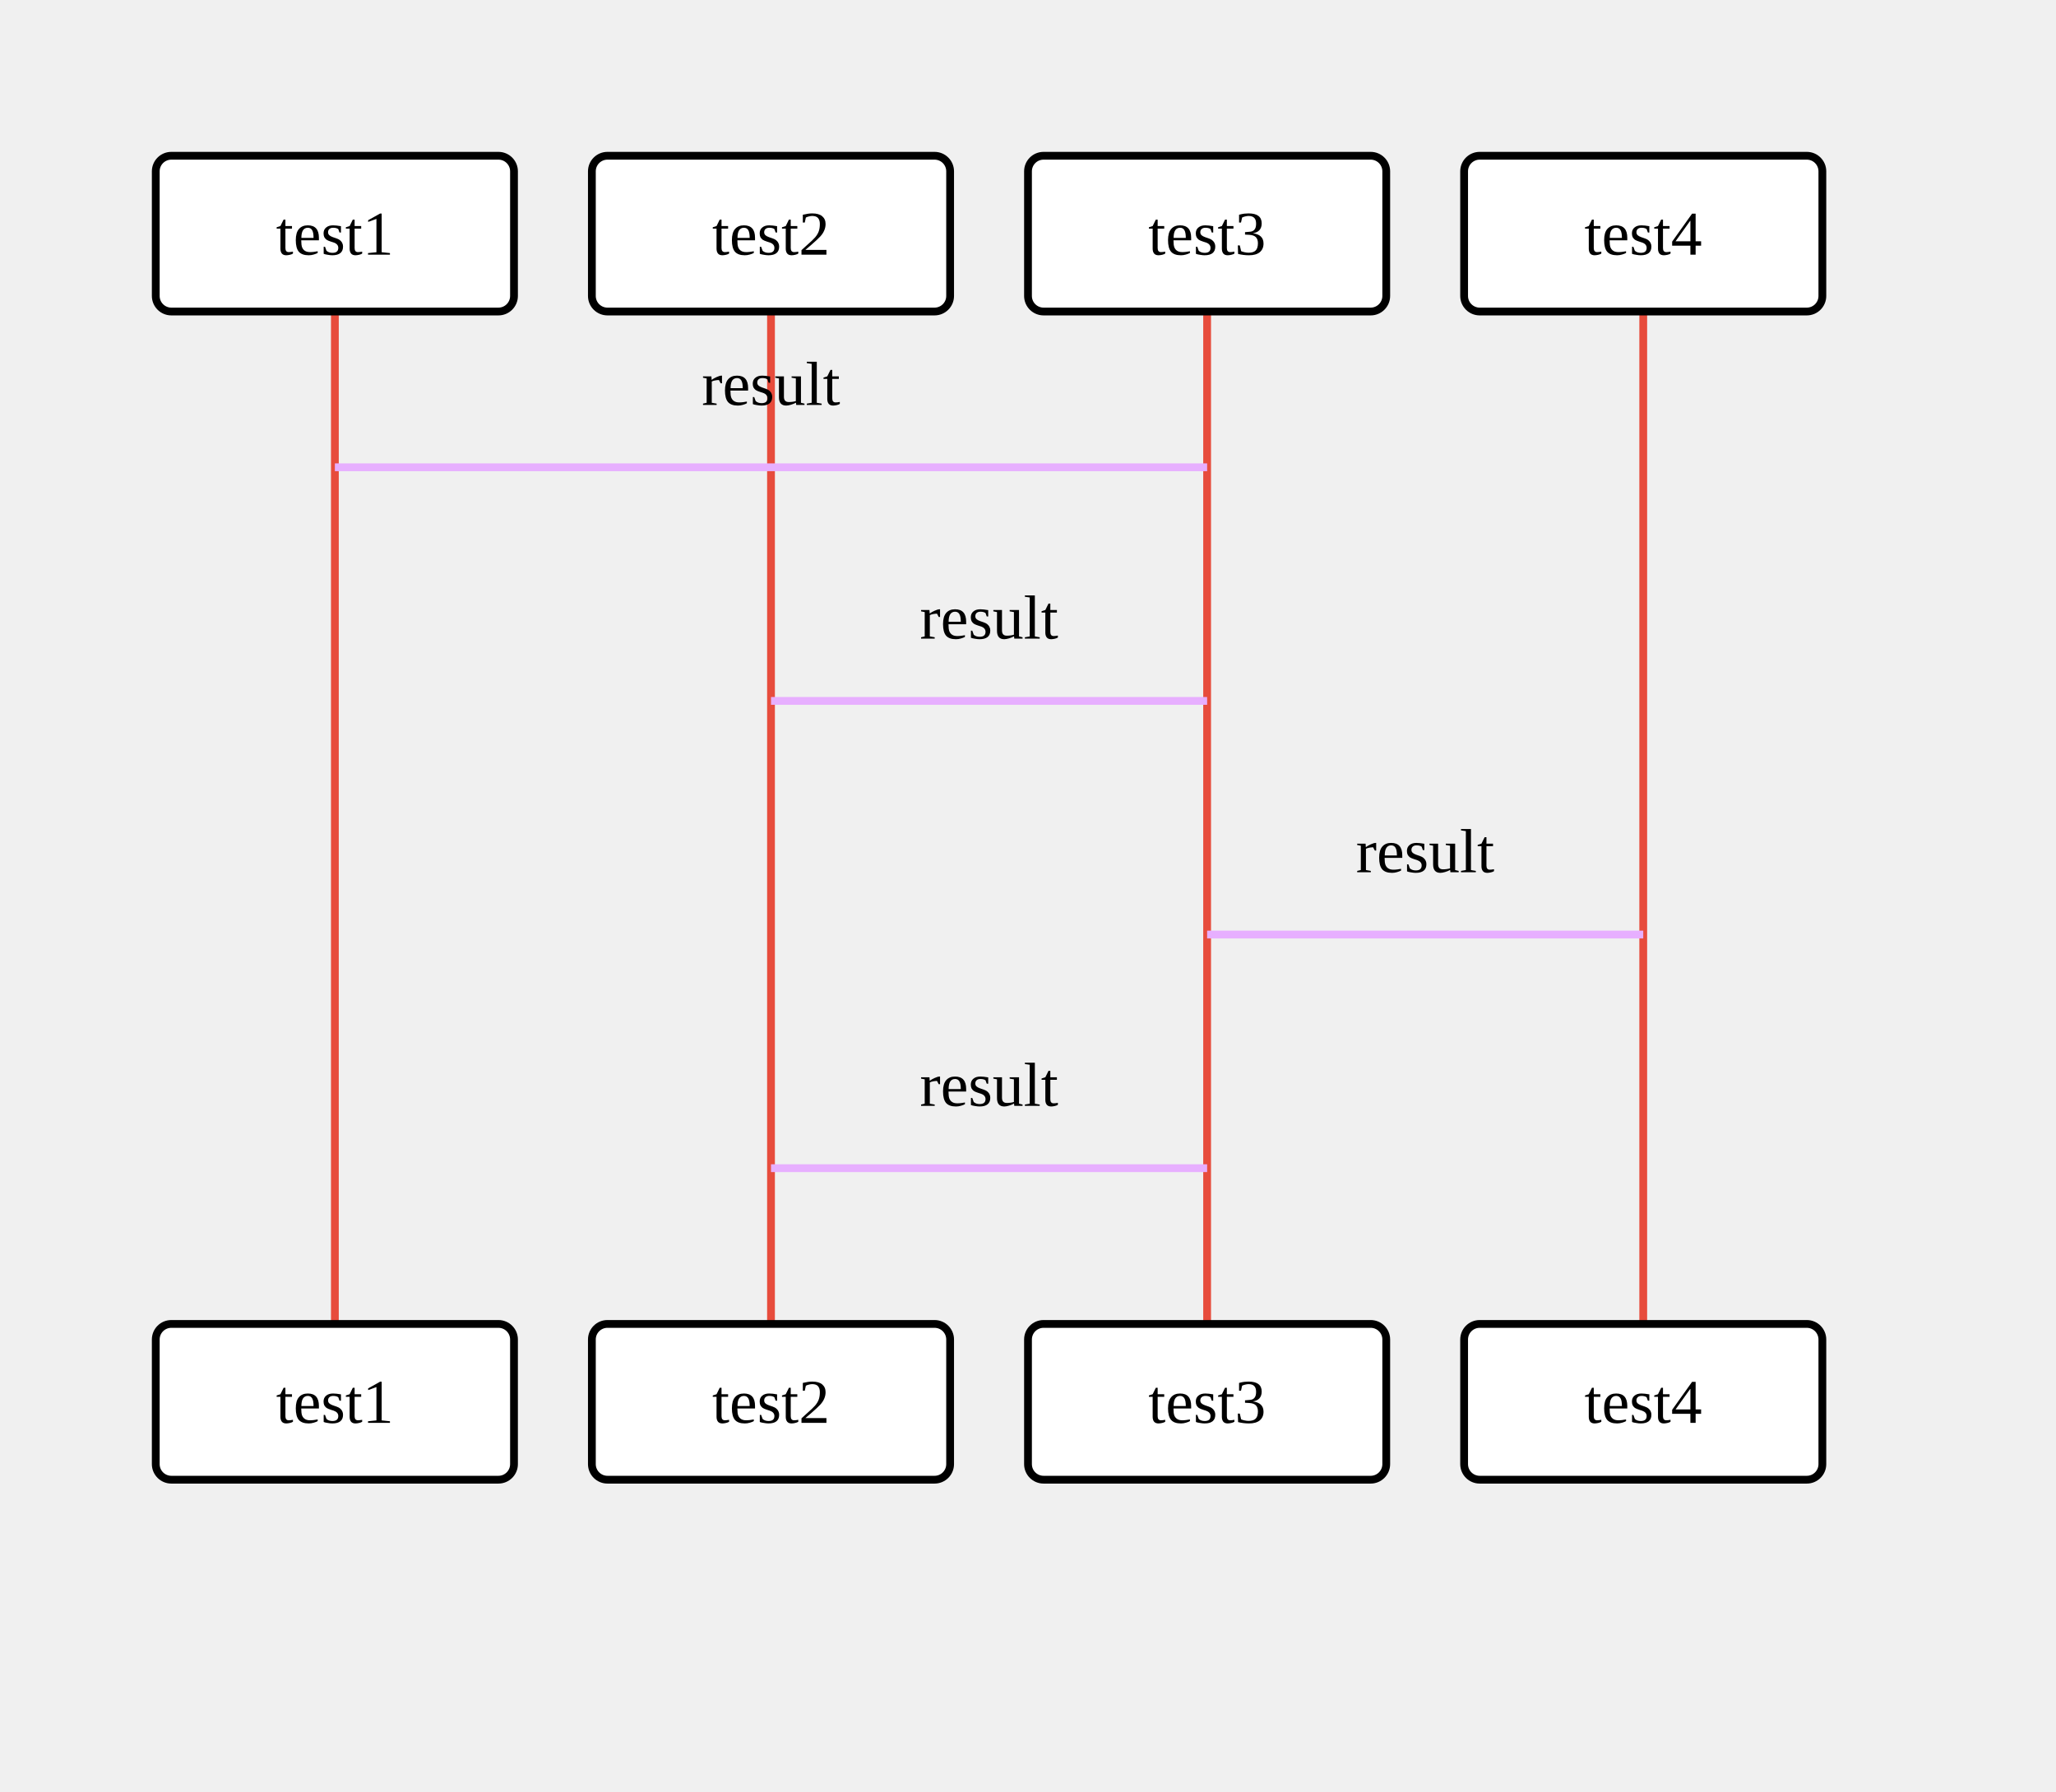
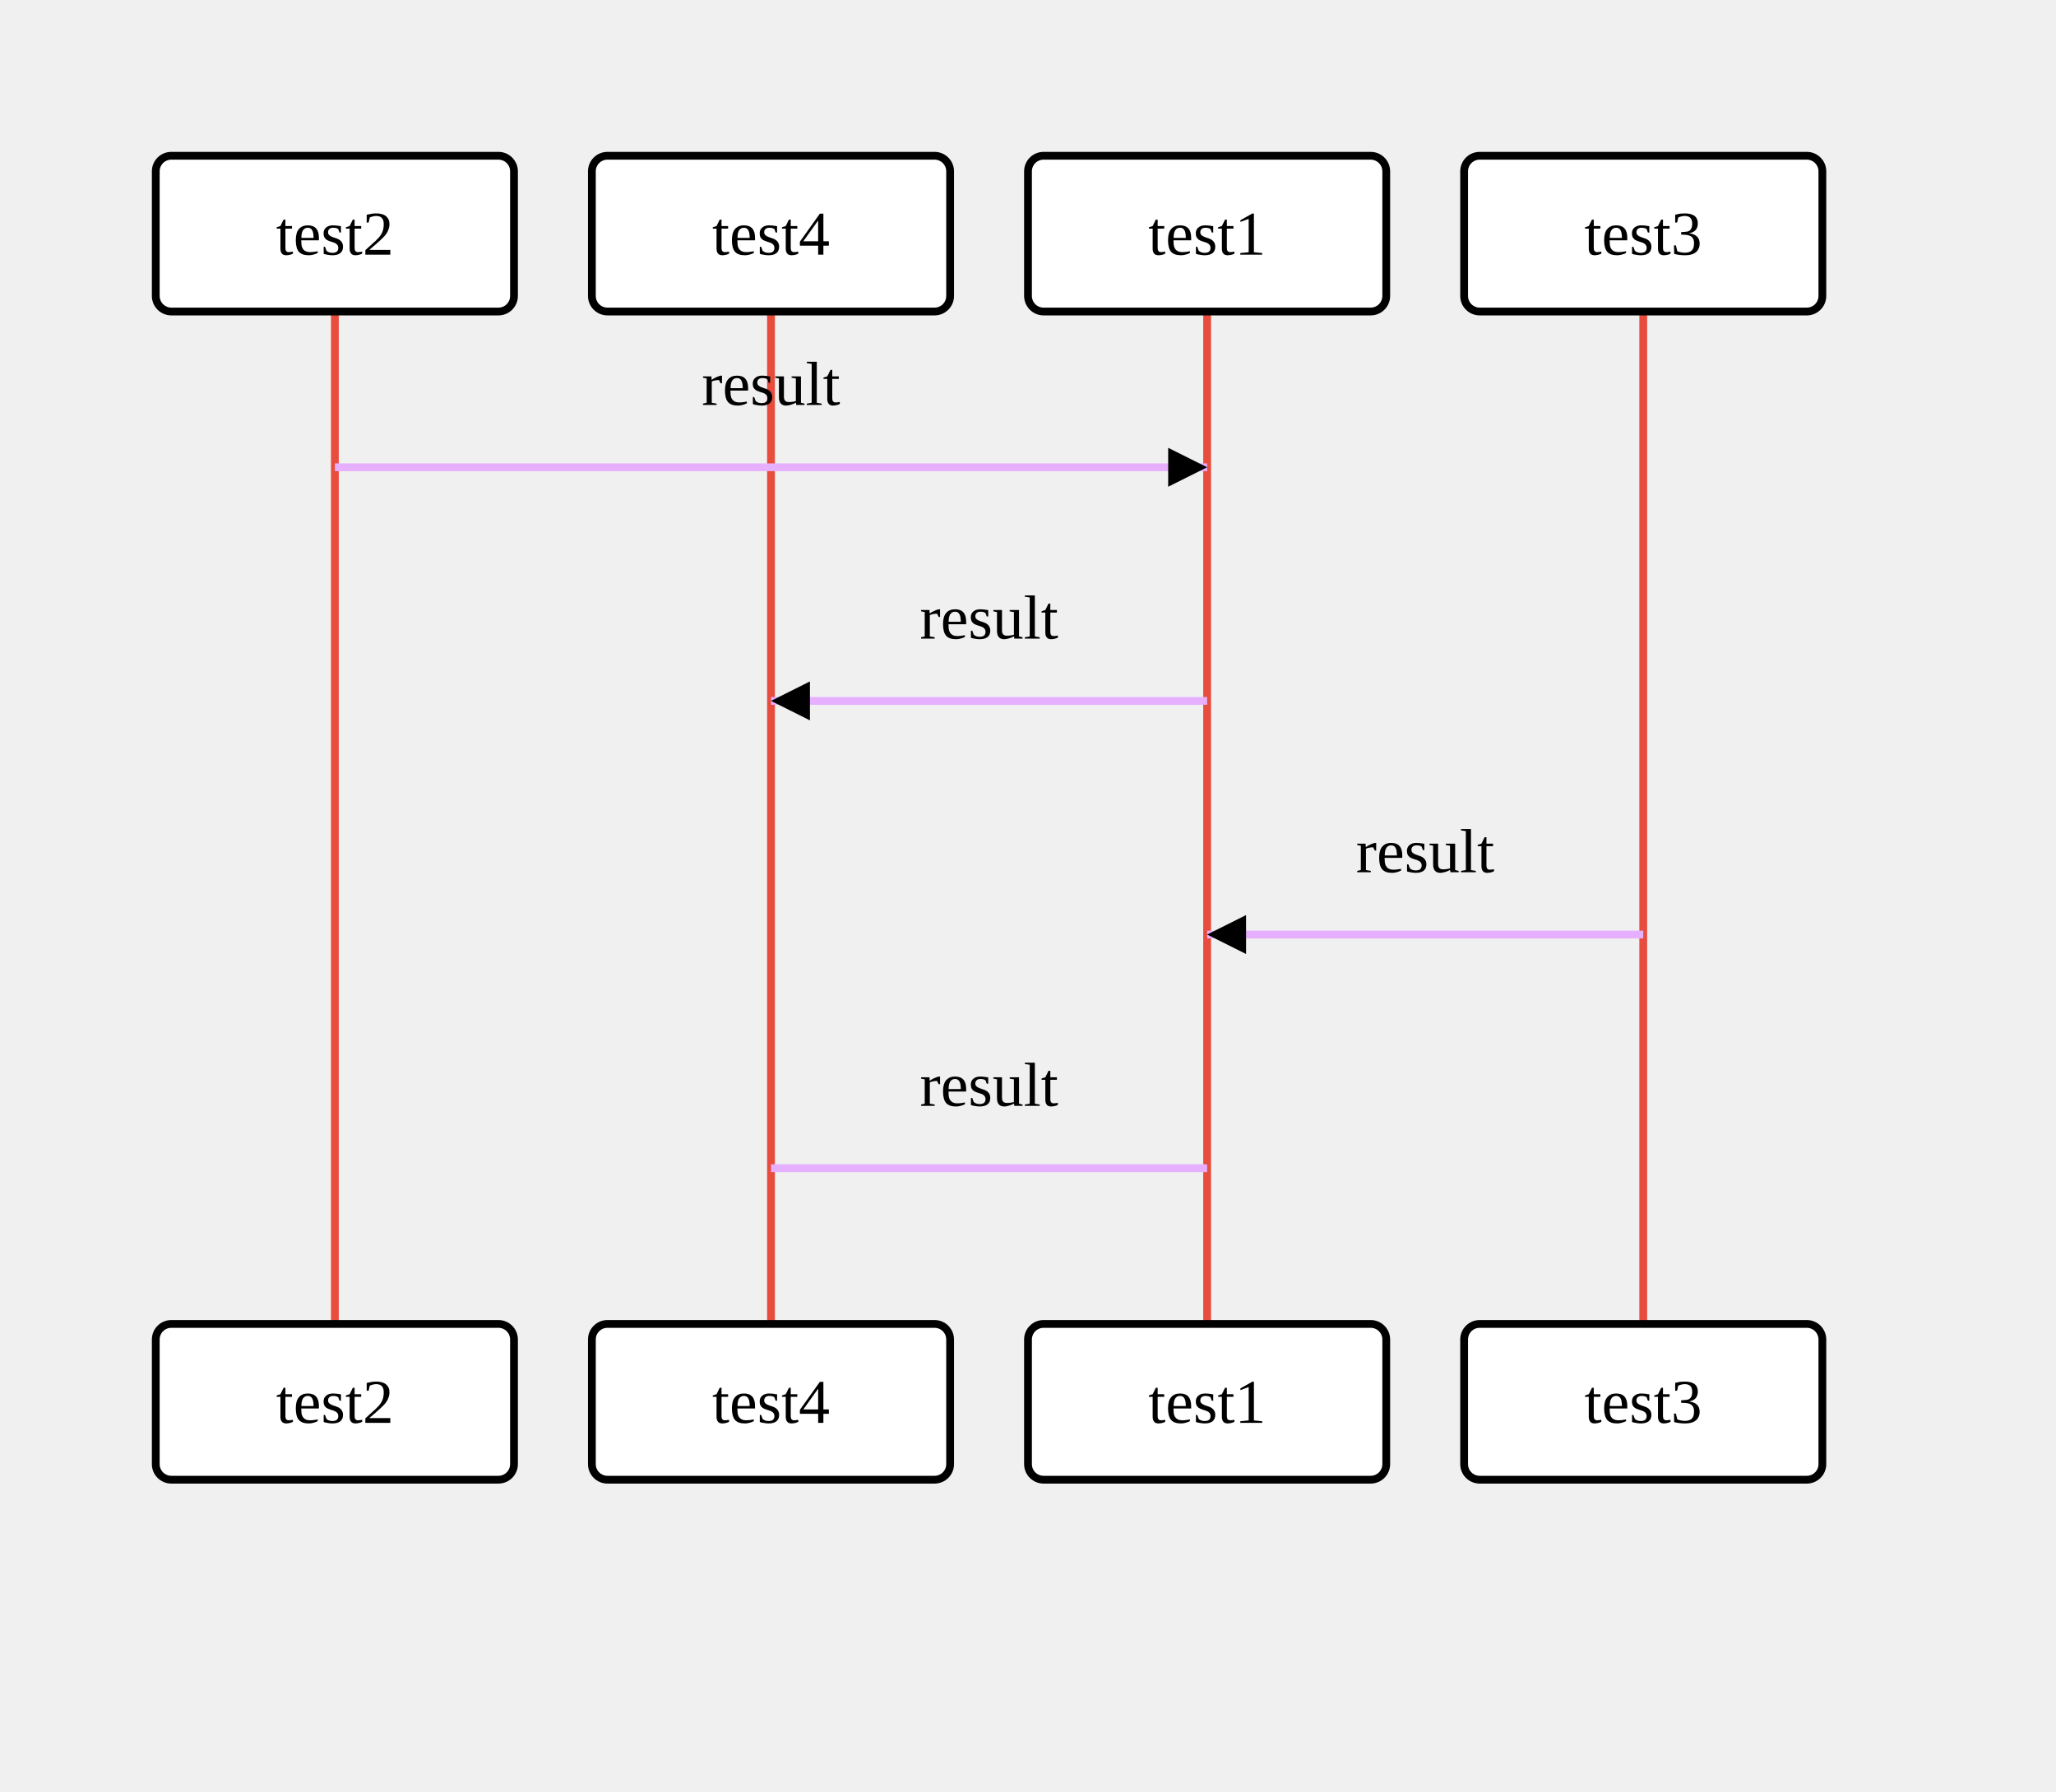
<svg xmlns="http://www.w3.org/2000/svg" viewBox="0 0 264 230">
+   <defs>
+     <marker id="marker-0" />
+     <marker id="marker-1" markerHeight="5" markerWidth="5" orient="auto-start-reverse" refX="10" refY="5" viewBox="0 0 10 10">
+       <path d="M 0 0 L 10 5 L 0 10 z" />
+     </marker>
+   </defs>
  <g>
    <g>
      <line stroke="#e74c3c" x1="43" x2="43" y1="40" y2="170" />
    </g>
    <g>
      <line stroke="#e74c3c" x1="99" x2="99" y1="40" y2="170" />
    </g>
    <g>
      <line stroke="#e74c3c" x1="155" x2="155" y1="40" y2="170" />
    </g>
    <g>
      <line stroke="#e74c3c" x1="211" x2="211" y1="40" y2="170" />
    </g>
    <g>
      <rect fill="#ffffff" height="20" rx="2" ry="2" stroke="#000000" stroke-width="1" width="46" x="20" y="20" />
      <text dominant-baseline="central" fill="#000000" font-size="8" text-anchor="middle" x="43" y="30">
- test1
+ test2
</text>
      <rect fill="#ffffff" height="20" rx="2" ry="2" stroke="#000000" stroke-width="1" width="46" x="20" y="170" />
      <text dominant-baseline="central" fill="#000000" font-size="8" text-anchor="middle" x="43" y="180">
- test1
+ test2
</text>
    </g>
    <g>
      <rect fill="#ffffff" height="20" rx="2" ry="2" stroke="#000000" stroke-width="1" width="46" x="76" y="20" />
      <text dominant-baseline="central" fill="#000000" font-size="8" text-anchor="middle" x="99" y="30">
- test2
+ test4
</text>
      <rect fill="#ffffff" height="20" rx="2" ry="2" stroke="#000000" stroke-width="1" width="46" x="76" y="170" />
      <text dominant-baseline="central" fill="#000000" font-size="8" text-anchor="middle" x="99" y="180">
- test2
+ test4
</text>
    </g>
    <g>
      <rect fill="#ffffff" height="20" rx="2" ry="2" stroke="#000000" stroke-width="1" width="46" x="132" y="20" />
      <text dominant-baseline="central" fill="#000000" font-size="8" text-anchor="middle" x="155" y="30">
- test3
+ test1
</text>
      <rect fill="#ffffff" height="20" rx="2" ry="2" stroke="#000000" stroke-width="1" width="46" x="132" y="170" />
      <text dominant-baseline="central" fill="#000000" font-size="8" text-anchor="middle" x="155" y="180">
- test3
+ test1
</text>
    </g>
    <g>
      <rect fill="#ffffff" height="20" rx="2" ry="2" stroke="#000000" stroke-width="1" width="46" x="188" y="20" />
      <text dominant-baseline="central" fill="#000000" font-size="8" text-anchor="middle" x="211" y="30">
- test4
+ test3
</text>
      <rect fill="#ffffff" height="20" rx="2" ry="2" stroke="#000000" stroke-width="1" width="46" x="188" y="170" />
      <text dominant-baseline="central" fill="#000000" font-size="8" text-anchor="middle" x="211" y="180">
- test4
+ test3
</text>
    </g>
    <g>
-       <line marker-end="url(#m)" stroke="#e7afff" x1="43" x2="155" y1="60" y2="60" />
+       <line marker-end="url(#marker-1)" stroke="#e7afff" x1="43" x2="155" y1="60" y2="60" />
      <text fill="#000000" font-size="8" text-anchor="middle" x="99" y="52">
result
</text>
    </g>
    <g>
-       <line marker-end="url(#m)" stroke="#e7afff" x1="155" x2="99" y1="90" y2="90" />
+       <line marker-end="url(#marker-1)" stroke="#e7afff" x1="155" x2="99" y1="90" y2="90" />
      <text fill="#000000" font-size="8" text-anchor="middle" x="127" y="82">
result
</text>
    </g>
    <g>
-       <line marker-end="url(#m)" stroke="#e7afff" x1="211" x2="155" y1="120" y2="120" />
+       <line marker-end="url(#marker-1)" stroke="#e7afff" x1="211" x2="155" y1="120" y2="120" />
      <text fill="#000000" font-size="8" text-anchor="middle" x="183" y="112">
result
</text>
    </g>
    <g>
-       <line marker-end="url(#m)" stroke="#e7afff" x1="99" x2="155" y1="150" y2="150" />
+       <line stroke="#e7afff" x1="99" x2="155" y1="150" y2="150" />
      <text fill="#000000" font-size="8" text-anchor="middle" x="127" y="142">
result
</text>
    </g>
  </g>
</svg>
